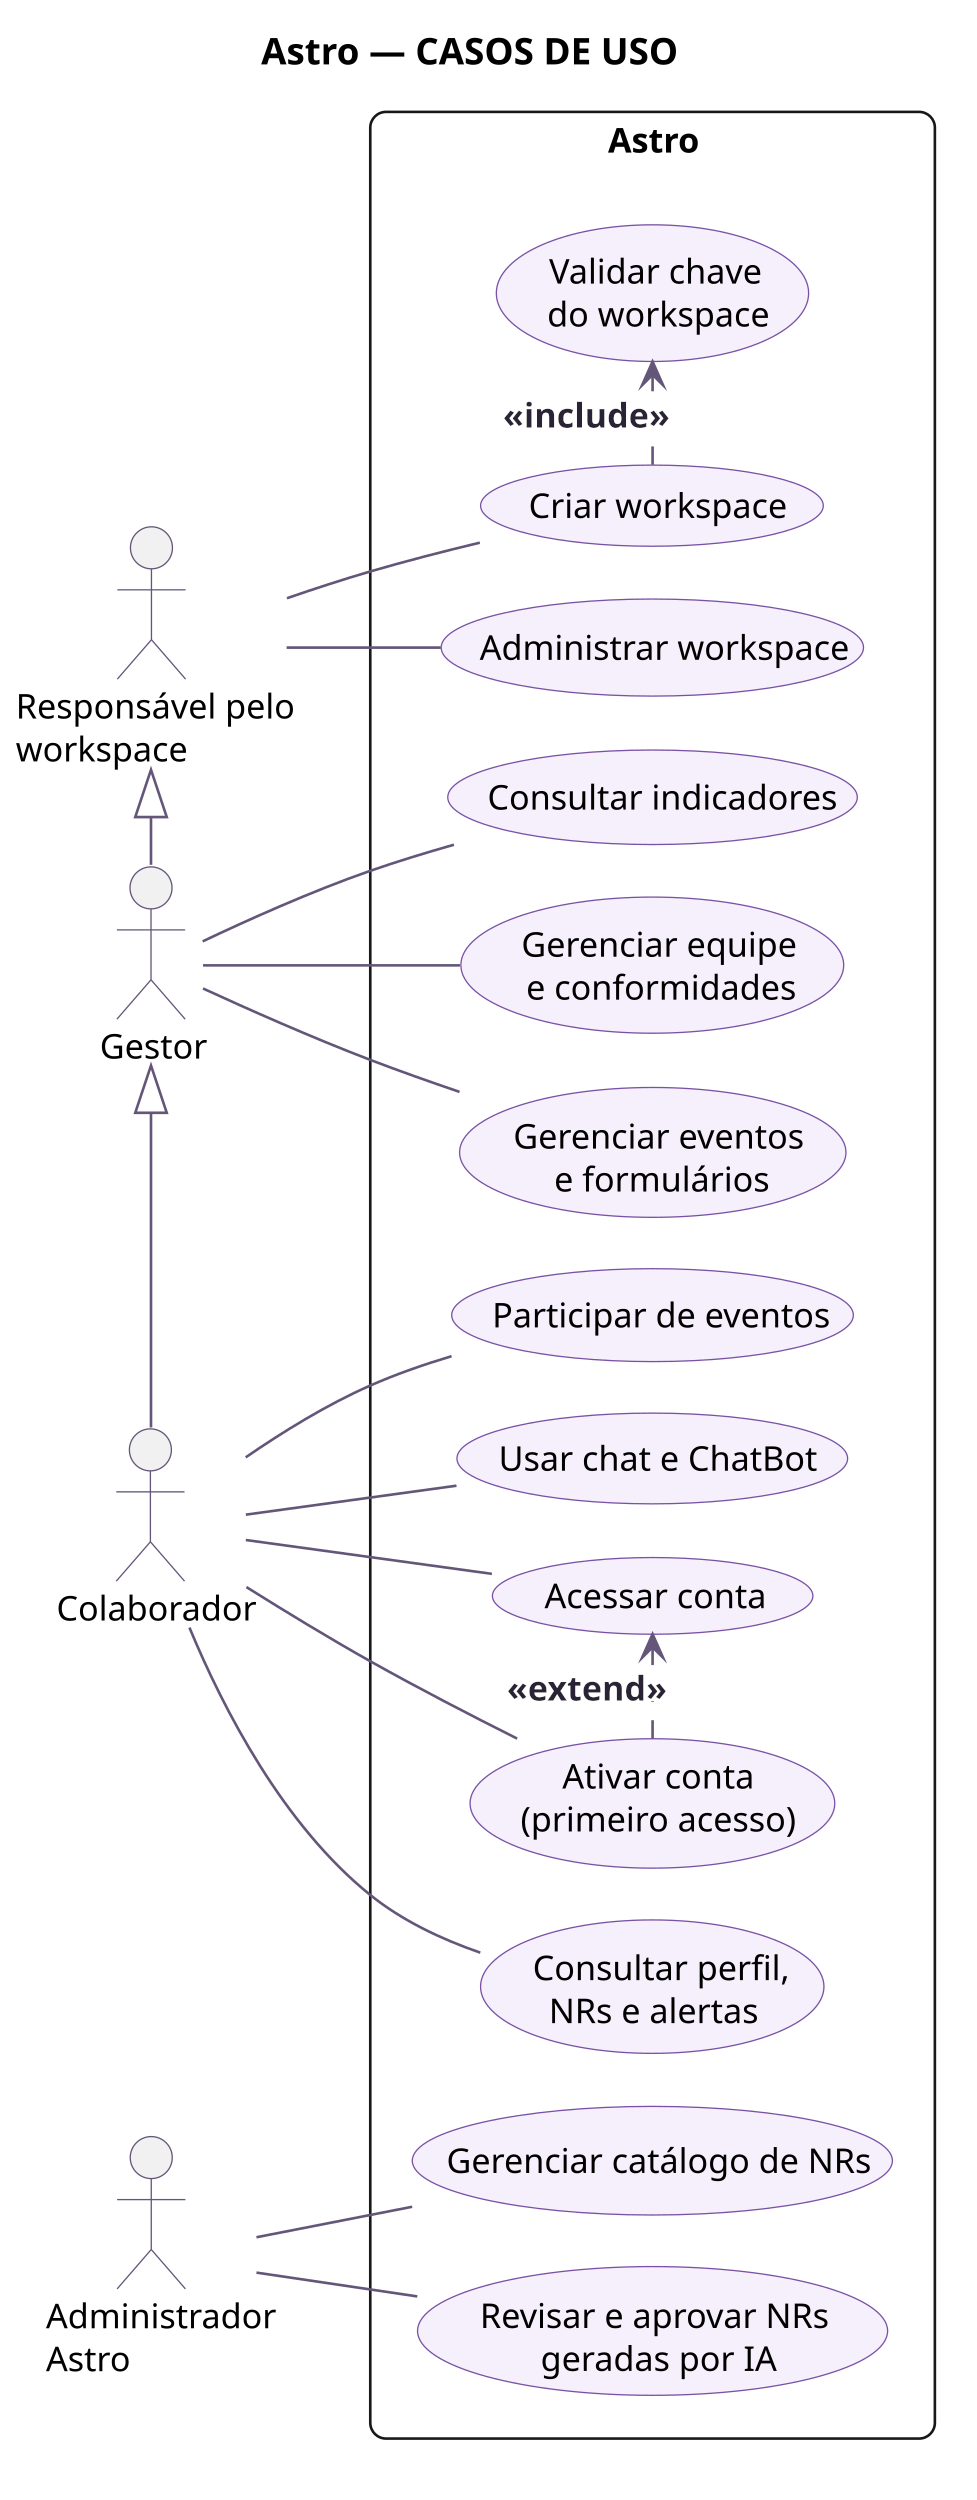
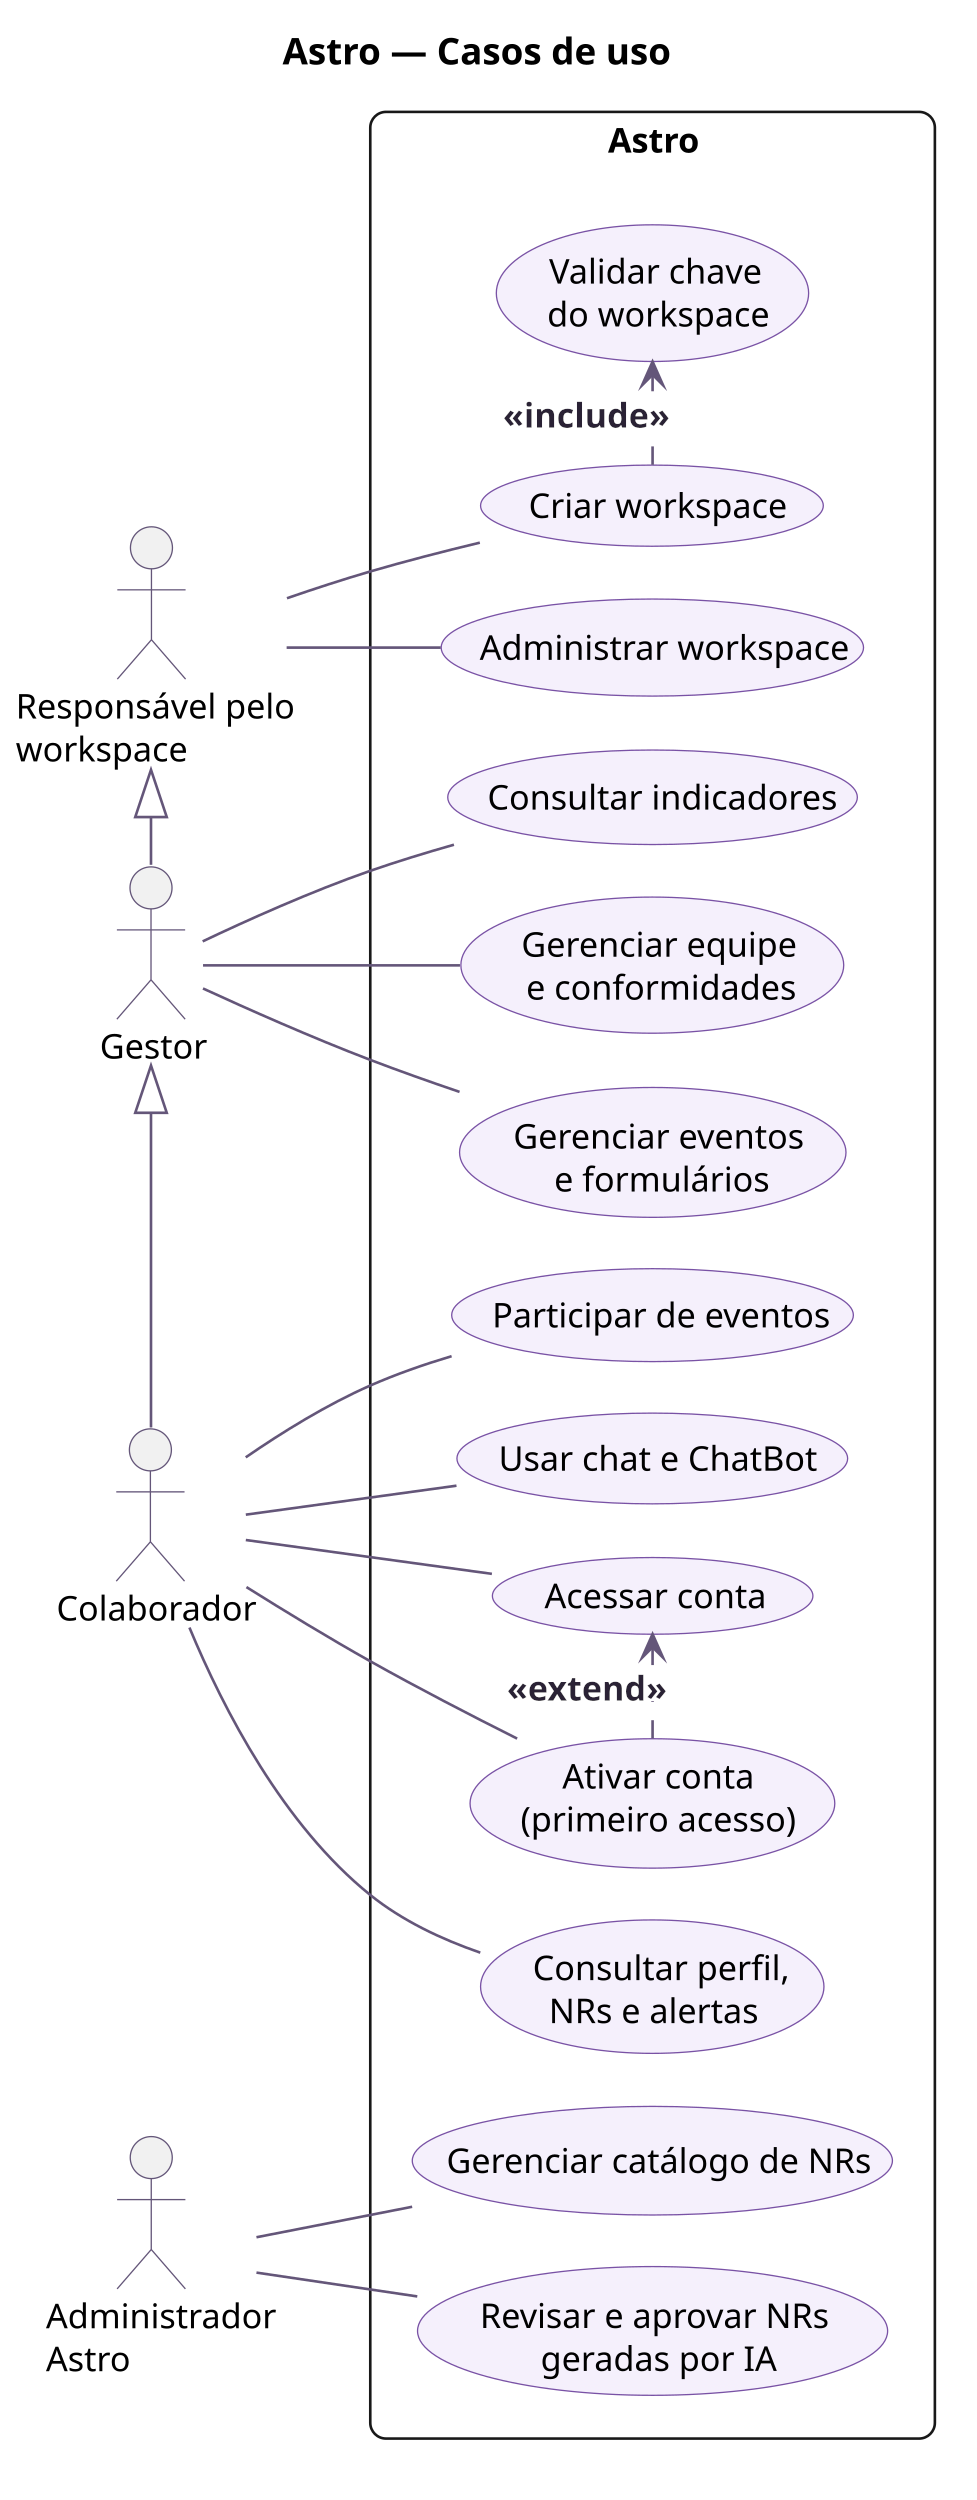
<svg xmlns="http://www.w3.org/2000/svg" version="1.1" data-diagram-type="DESCRIPTION" style="width:372px;height:952px;background:#FFFFFF;" width="372px" height="952px" viewBox="0 0 372 952" zoomAndPan="magnify" preserveAspectRatio="none" contentStyleType="text/css">
  <defs>
-     <filter id="by85sc6chcjzw0" x="0" y="0" width="1" height="1">
+     <filter id="bs5e0wrptd2700" x="0" y="0" width="1" height="1">
      <feFlood flood-color="#FFFFFF" result="flood" />
      <feComposite in="SourceGraphic" in2="flood" operator="over" />
    </filter>
  </defs>
  <g font-family="sans-serif" lengthAdjust="spacing">
    <g class="title" data-source-line="2">
-       <text x="99.437" y="24.533" fill="#000" font-size="14" textLength="166.127" font-weight="700">Astro — CASOS DE USO</text>
+       <text x="107.599" y="24.533" fill="#000" font-size="14" textLength="149.803" font-weight="700">Astro — Casos de uso</text>
    </g>
    <g class="cluster" data-qualified-name="Astro" id="ent0009" data-source-line="17">
      <rect x="141" y="42.609" width="215" height="886" fill="none" style="stroke:#181818;stroke-width:1;" rx="6" ry="6" />
      <text x="231.526" y="58.104" fill="#000" font-size="13" textLength="33.947" font-weight="700">Astro</text>
    </g>
    <g class="entity" data-qualified-name="colaborador" id="ent0001" data-source-line="10">
      <ellipse cx="57.272" cy="552.109" rx="8" ry="8" fill="#F1F1F1" style="stroke:#645679;stroke-width:0.5;" />
      <path d="M57.272,560.109 L57.272,587.109 M44.272,568.109 L70.272,568.109 M57.272,587.109 L44.272,602.109 M57.272,587.109 L70.272,602.109" style="stroke:#645679;stroke-width:0.5;" fill="none" />
      <text x="21.5" y="617.104" fill="#000" font-size="13" textLength="71.544">Colaborador</text>
    </g>
    <g class="entity" data-qualified-name="gestor" id="ent0002" data-source-line="11">
      <ellipse cx="57.506" cy="338.109" rx="8" ry="8" fill="#F1F1F1" style="stroke:#645679;stroke-width:0.5;" />
      <path d="M57.506,346.109 L57.506,373.109 M44.506,354.109 L70.506,354.109 M57.506,373.109 L44.506,388.109 M57.506,373.109 L70.506,388.109" style="stroke:#645679;stroke-width:0.5;" fill="none" />
      <text x="38" y="403.104" fill="#000" font-size="13" textLength="39.013">Gestor</text>
    </g>
    <g class="entity" data-qualified-name="responsavel" id="ent0003" data-source-line="12">
      <ellipse cx="57.673" cy="208.609" rx="8" ry="8" fill="#F1F1F1" style="stroke:#645679;stroke-width:0.5;" />
      <path d="M57.673,216.609 L57.673,243.609 M44.673,224.609 L70.673,224.609 M57.673,243.609 L44.673,258.609 M57.673,243.609 L70.673,258.609" style="stroke:#645679;stroke-width:0.5;" fill="none" />
      <text x="6" y="273.604" fill="#000" font-size="13" textLength="103.346">Responsável pelo</text>
      <text x="6" y="289.956" fill="#000" font-size="13" textLength="62.137">workspace</text>
    </g>
    <g class="entity" data-qualified-name="admin" id="ent0004" data-source-line="13">
      <ellipse cx="57.598" cy="821.609" rx="8" ry="8" fill="#F1F1F1" style="stroke:#645679;stroke-width:0.5;" />
      <path d="M57.598,829.609 L57.598,856.609 M44.598,837.609 L70.598,837.609 M57.598,856.609 L44.598,871.609 M57.598,856.609 L70.598,871.609" style="stroke:#645679;stroke-width:0.5;" fill="none" />
      <text x="17.5" y="886.604" fill="#000" font-size="13" textLength="80.196">Administrador</text>
      <text x="17.5" y="902.956" fill="#000" font-size="13" textLength="30.342">Astro</text>
    </g>
    <g class="entity" data-qualified-name="Astro.criar" id="ent0010" data-source-line="18">
      <ellipse cx="248.258" cy="192.561" rx="65.258" ry="15.452" fill="#F5F0FC" style="stroke:#7952A5;stroke-width:0.5;" />
      <text x="201.301" y="197.237" fill="#000" font-size="13" textLength="93.914">Criar workspace</text>
    </g>
    <g class="entity" data-qualified-name="Astro.validar_chave" id="ent0011" data-source-line="19">
      <ellipse cx="248.464" cy="111.631" rx="59.464" ry="26.022" fill="#F5F0FC" style="stroke:#7952A5;stroke-width:0.5;" />
      <text x="209.08" y="107.986" fill="#000" font-size="13" textLength="78.768">Validar chave</text>
      <text x="208.36" y="124.337" fill="#000" font-size="13" textLength="80.209">do workspace</text>
    </g>
    <g class="entity" data-qualified-name="Astro.acesso" id="ent0012" data-source-line="20">
      <ellipse cx="248.53" cy="607.715" rx="61.03" ry="14.606" fill="#F5F0FC" style="stroke:#7952A5;stroke-width:0.5;" />
      <text x="207.343" y="612.391" fill="#000" font-size="13" textLength="82.374">Acessar conta</text>
    </g>
    <g class="entity" data-qualified-name="Astro.ativar" id="ent0013" data-source-line="21">
      <ellipse cx="248.444" cy="686.749" rx="69.444" ry="24.64" fill="#F5F0FC" style="stroke:#7952A5;stroke-width:0.5;" />
      <text x="214.122" y="681.072" fill="#000" font-size="13" textLength="68.644">Ativar conta</text>
      <text x="198.237" y="697.423" fill="#000" font-size="13" textLength="100.414">(primeiro acesso)</text>
    </g>
    <g class="entity" data-qualified-name="Astro.perfil" id="ent0014" data-source-line="22">
      <ellipse cx="248.381" cy="756.518" rx="65.381" ry="25.409" fill="#F5F0FC" style="stroke:#7952A5;stroke-width:0.5;" />
      <text x="202.862" y="754.047" fill="#000" font-size="13" textLength="91.038">Consultar perfil,</text>
      <text x="209.006" y="770.399" fill="#000" font-size="13" textLength="78.749">NRs e alertas</text>
    </g>
    <g class="entity" data-qualified-name="Astro.participar" id="ent0015" data-source-line="23">
      <ellipse cx="248.482" cy="500.806" rx="76.482" ry="17.696" fill="#F5F0FC" style="stroke:#7952A5;stroke-width:0.5;" />
      <text x="187.42" y="505.482" fill="#000" font-size="13" textLength="122.123">Participar de eventos</text>
    </g>
    <g class="entity" data-qualified-name="Astro.conversar" id="ent0016" data-source-line="24">
      <ellipse cx="248.391" cy="555.388" rx="74.391" ry="17.278" fill="#F5F0FC" style="stroke:#7952A5;stroke-width:0.5;" />
      <text x="189.862" y="560.063" fill="#000" font-size="13" textLength="117.057">Usar chat e ChatBot</text>
    </g>
    <g class="entity" data-qualified-name="Astro.equipe" id="ent0017" data-source-line="25">
      <ellipse cx="248.393" cy="367.529" rx="72.893" ry="25.92" fill="#F5F0FC" style="stroke:#7952A5;stroke-width:0.5;" />
      <text x="198.529" y="364.32" fill="#000" font-size="13" textLength="99.728">Gerenciar equipe</text>
      <text x="200.338" y="380.672" fill="#000" font-size="13" textLength="96.11">e conformidades</text>
    </g>
    <g class="entity" data-qualified-name="Astro.operacao" id="ent0018" data-source-line="26">
      <ellipse cx="248.575" cy="438.838" rx="73.575" ry="24.728" fill="#F5F0FC" style="stroke:#7952A5;stroke-width:0.5;" />
      <text x="195.464" y="437.38" fill="#000" font-size="13" textLength="106.222">Gerenciar eventos</text>
      <text x="211.007" y="453.732" fill="#000" font-size="13" textLength="75.137">e formulários</text>
    </g>
    <g class="entity" data-qualified-name="Astro.indicadores" id="ent0019" data-source-line="27">
      <ellipse cx="248.489" cy="303.607" rx="77.989" ry="17.998" fill="#F5F0FC" style="stroke:#7952A5;stroke-width:0.5;" />
      <text x="185.622" y="308.283" fill="#000" font-size="13" textLength="125.734">Consultar indicadores</text>
    </g>
    <g class="entity" data-qualified-name="Astro.workspace" id="ent0020" data-source-line="28">
      <ellipse cx="248.416" cy="246.593" rx="80.416" ry="18.483" fill="#F5F0FC" style="stroke:#7952A5;stroke-width:0.5;" />
      <text x="182.673" y="251.268" fill="#000" font-size="13" textLength="131.485">Administrar workspace</text>
    </g>
    <g class="entity" data-qualified-name="Astro.catalogo" id="ent0021" data-source-line="29">
      <ellipse cx="248.417" cy="822.793" rx="91.417" ry="20.683" fill="#F5F0FC" style="stroke:#7952A5;stroke-width:0.5;" />
      <text x="170.017" y="827.469" fill="#000" font-size="13" textLength="156.8">Gerenciar catálogo de NRs</text>
    </g>
    <g class="entity" data-qualified-name="Astro.aprovar_nrs" id="ent0022" data-source-line="30">
      <ellipse cx="248.503" cy="887.624" rx="89.503" ry="24.515" fill="#F5F0FC" style="stroke:#7952A5;stroke-width:0.5;" />
      <text x="182.76" y="886.493" fill="#000" font-size="13" textLength="131.485">Revisar e aprovar NRs</text>
      <text x="205.866" y="902.845" fill="#000" font-size="13" textLength="85.274">geradas por IA</text>
    </g>
    <g class="link" data-entity-1="ent0002" data-entity-2="ent0001" id="lnk6" data-link-type="extension">
      <polygon points="57.5,405.758,51.5,423.758,63.5,423.758,57.5,405.758" fill="none" style="stroke:#645679;stroke-width:1;stroke-linejoin:miter;stroke-miterlimit:10;" />
      <path d="M57.5,423.758 C57.5,469.697 57.5,497.635 57.5,543.574" style="stroke:#645679;stroke-width:1;" fill="none" />
    </g>
    <g class="link" data-entity-1="ent0003" data-entity-2="ent0002" id="lnk8" data-link-type="extension">
      <polygon points="57.5,293.136,51.5,311.136,63.5,311.136,57.5,293.136" fill="none" style="stroke:#645679;stroke-width:1;stroke-linejoin:miter;stroke-miterlimit:10;" />
      <path d="M57.5,311.136 C57.5,323.199 57.5,317.262 57.5,329.324" style="stroke:#645679;stroke-width:1;" fill="none" />
    </g>
    <g class="link" data-entity-1="ent0003" data-entity-2="ent0010" id="lnk23" data-link-type="association">
      <path d="M109.272,227.801 C119.7,224.21 130.653,220.633 141,217.609 C154.399,213.694 168.883,209.966 182.724,206.641" style="stroke:#645679;stroke-width:1;" fill="none" />
    </g>
    <g class="link" data-entity-1="ent0001" data-entity-2="ent0012" id="lnk24" data-link-type="association">
      <path d="M93.607,586.439 C119.868,590.051 156.42,595.08 187.312,599.329" style="stroke:#645679;stroke-width:1;" fill="none" />
    </g>
    <g class="link" data-entity-1="ent0001" data-entity-2="ent0013" id="lnk25" data-link-type="association">
      <path d="M93.843,604.366 C108.298,613.434 125.288,623.791 141,632.609 C158.987,642.705 179.081,653.111 196.926,662.06" style="stroke:#645679;stroke-width:1;" fill="none" />
    </g>
    <g class="link" data-entity-1="ent0001" data-entity-2="ent0014" id="lnk26" data-link-type="association">
      <path d="M72.136,619.775 C85.229,651.275 107.929,694.981 141,721.609 C153.127,731.374 168.075,738.454 182.897,743.573" style="stroke:#645679;stroke-width:1;" fill="none" />
    </g>
    <g class="link" data-entity-1="ent0001" data-entity-2="ent0015" id="lnk27" data-link-type="association">
      <path d="M93.572,554.956 C107.708,545.222 124.544,534.839 141,527.609 C150.78,523.313 161.377,519.604 171.966,516.432" style="stroke:#645679;stroke-width:1;" fill="none" />
    </g>
    <g class="link" data-entity-1="ent0001" data-entity-2="ent0016" id="lnk28" data-link-type="association">
      <path d="M93.607,576.78 C116.131,573.681 146.227,569.541 173.828,565.744" style="stroke:#645679;stroke-width:1;" fill="none" />
    </g>
    <g class="link" data-entity-1="ent0002" data-entity-2="ent0017" id="lnk29" data-link-type="association">
      <path d="M77.313,367.609 C100.095,367.609 139.815,367.609 175.154,367.609" style="stroke:#645679;stroke-width:1;" fill="none" />
    </g>
    <g class="link" data-entity-1="ent0002" data-entity-2="ent0018" id="lnk30" data-link-type="association">
      <path d="M77.296,376.414 C93.884,384.038 118.807,395.142 141,403.609 C151.91,407.772 163.557,411.906 174.995,415.796" style="stroke:#645679;stroke-width:1;" fill="none" />
    </g>
    <g class="link" data-entity-1="ent0002" data-entity-2="ent0019" id="lnk31" data-link-type="association">
      <path d="M77.175,358.471 C93.684,350.633 118.561,339.402 141,331.609 C151.204,328.066 162.091,324.722 172.863,321.663" style="stroke:#645679;stroke-width:1;" fill="none" />
    </g>
    <g class="link" data-entity-1="ent0003" data-entity-2="ent0020" id="lnk32" data-link-type="association">
      <path d="M109.149,246.609 C127.19,246.609 147.972,246.609 167.854,246.609" style="stroke:#645679;stroke-width:1;" fill="none" />
    </g>
    <g class="link" data-entity-1="ent0004" data-entity-2="ent0021" id="lnk33" data-link-type="association">
      <path d="M97.661,851.943 C114.961,848.556 136.081,844.422 156.944,840.337" style="stroke:#645679;stroke-width:1;" fill="none" />
    </g>
    <g class="link" data-entity-1="ent0004" data-entity-2="ent0022" id="lnk34" data-link-type="association">
      <path d="M97.661,865.411 C115.501,868.054 137.405,871.299 158.899,874.483" style="stroke:#645679;stroke-width:1;" fill="none" />
    </g>
    <g class="link" data-entity-1="ent0010" data-entity-2="ent0011" id="lnk35" data-link-type="dependency">
      <polygon points="248.5,137.698,244.5,146.698,248.5,142.698,252.5,146.698,248.5,137.698" fill="#645679" style="stroke:#645679;stroke-width:1;stroke-linejoin:miter;stroke-miterlimit:10;" />
      <path d="M248.5,176.992 C248.5,165.867 248.5,155.651 248.5,142.698" style="stroke:#645679;stroke-width:1;stroke-dasharray:7,7;" fill="none" />
-       <text x="191.5" y="162.854" fill="#292234" font-size="13" textLength="85.249" font-weight="700" filter="url(#by85sc6chcjzw0)">       «include»</text>
+       <text x="191.5" y="162.854" fill="#292234" font-size="13" textLength="85.249" font-weight="700" filter="url(#bs5e0wrptd2700)">       «include»</text>
    </g>
    <g class="link" data-entity-1="ent0013" data-entity-2="ent0012" id="lnk36" data-link-type="dependency">
      <polygon points="248.5,622.26,244.5,631.26,248.5,627.26,252.5,631.26,248.5,622.26" fill="#645679" style="stroke:#645679;stroke-width:1;stroke-linejoin:miter;stroke-miterlimit:10;" />
      <path d="M248.5,662.046 C248.5,649.002 248.5,638.408 248.5,627.26" style="stroke:#645679;stroke-width:1;stroke-dasharray:7,7;" fill="none" />
-       <text x="193" y="647.604" fill="#292234" font-size="13" textLength="81.644" font-weight="700" filter="url(#by85sc6chcjzw0)">       «extend»</text>
+       <text x="193" y="647.604" fill="#292234" font-size="13" textLength="81.644" font-weight="700" filter="url(#bs5e0wrptd2700)">       «extend»</text>
    </g>
  </g>
</svg>
